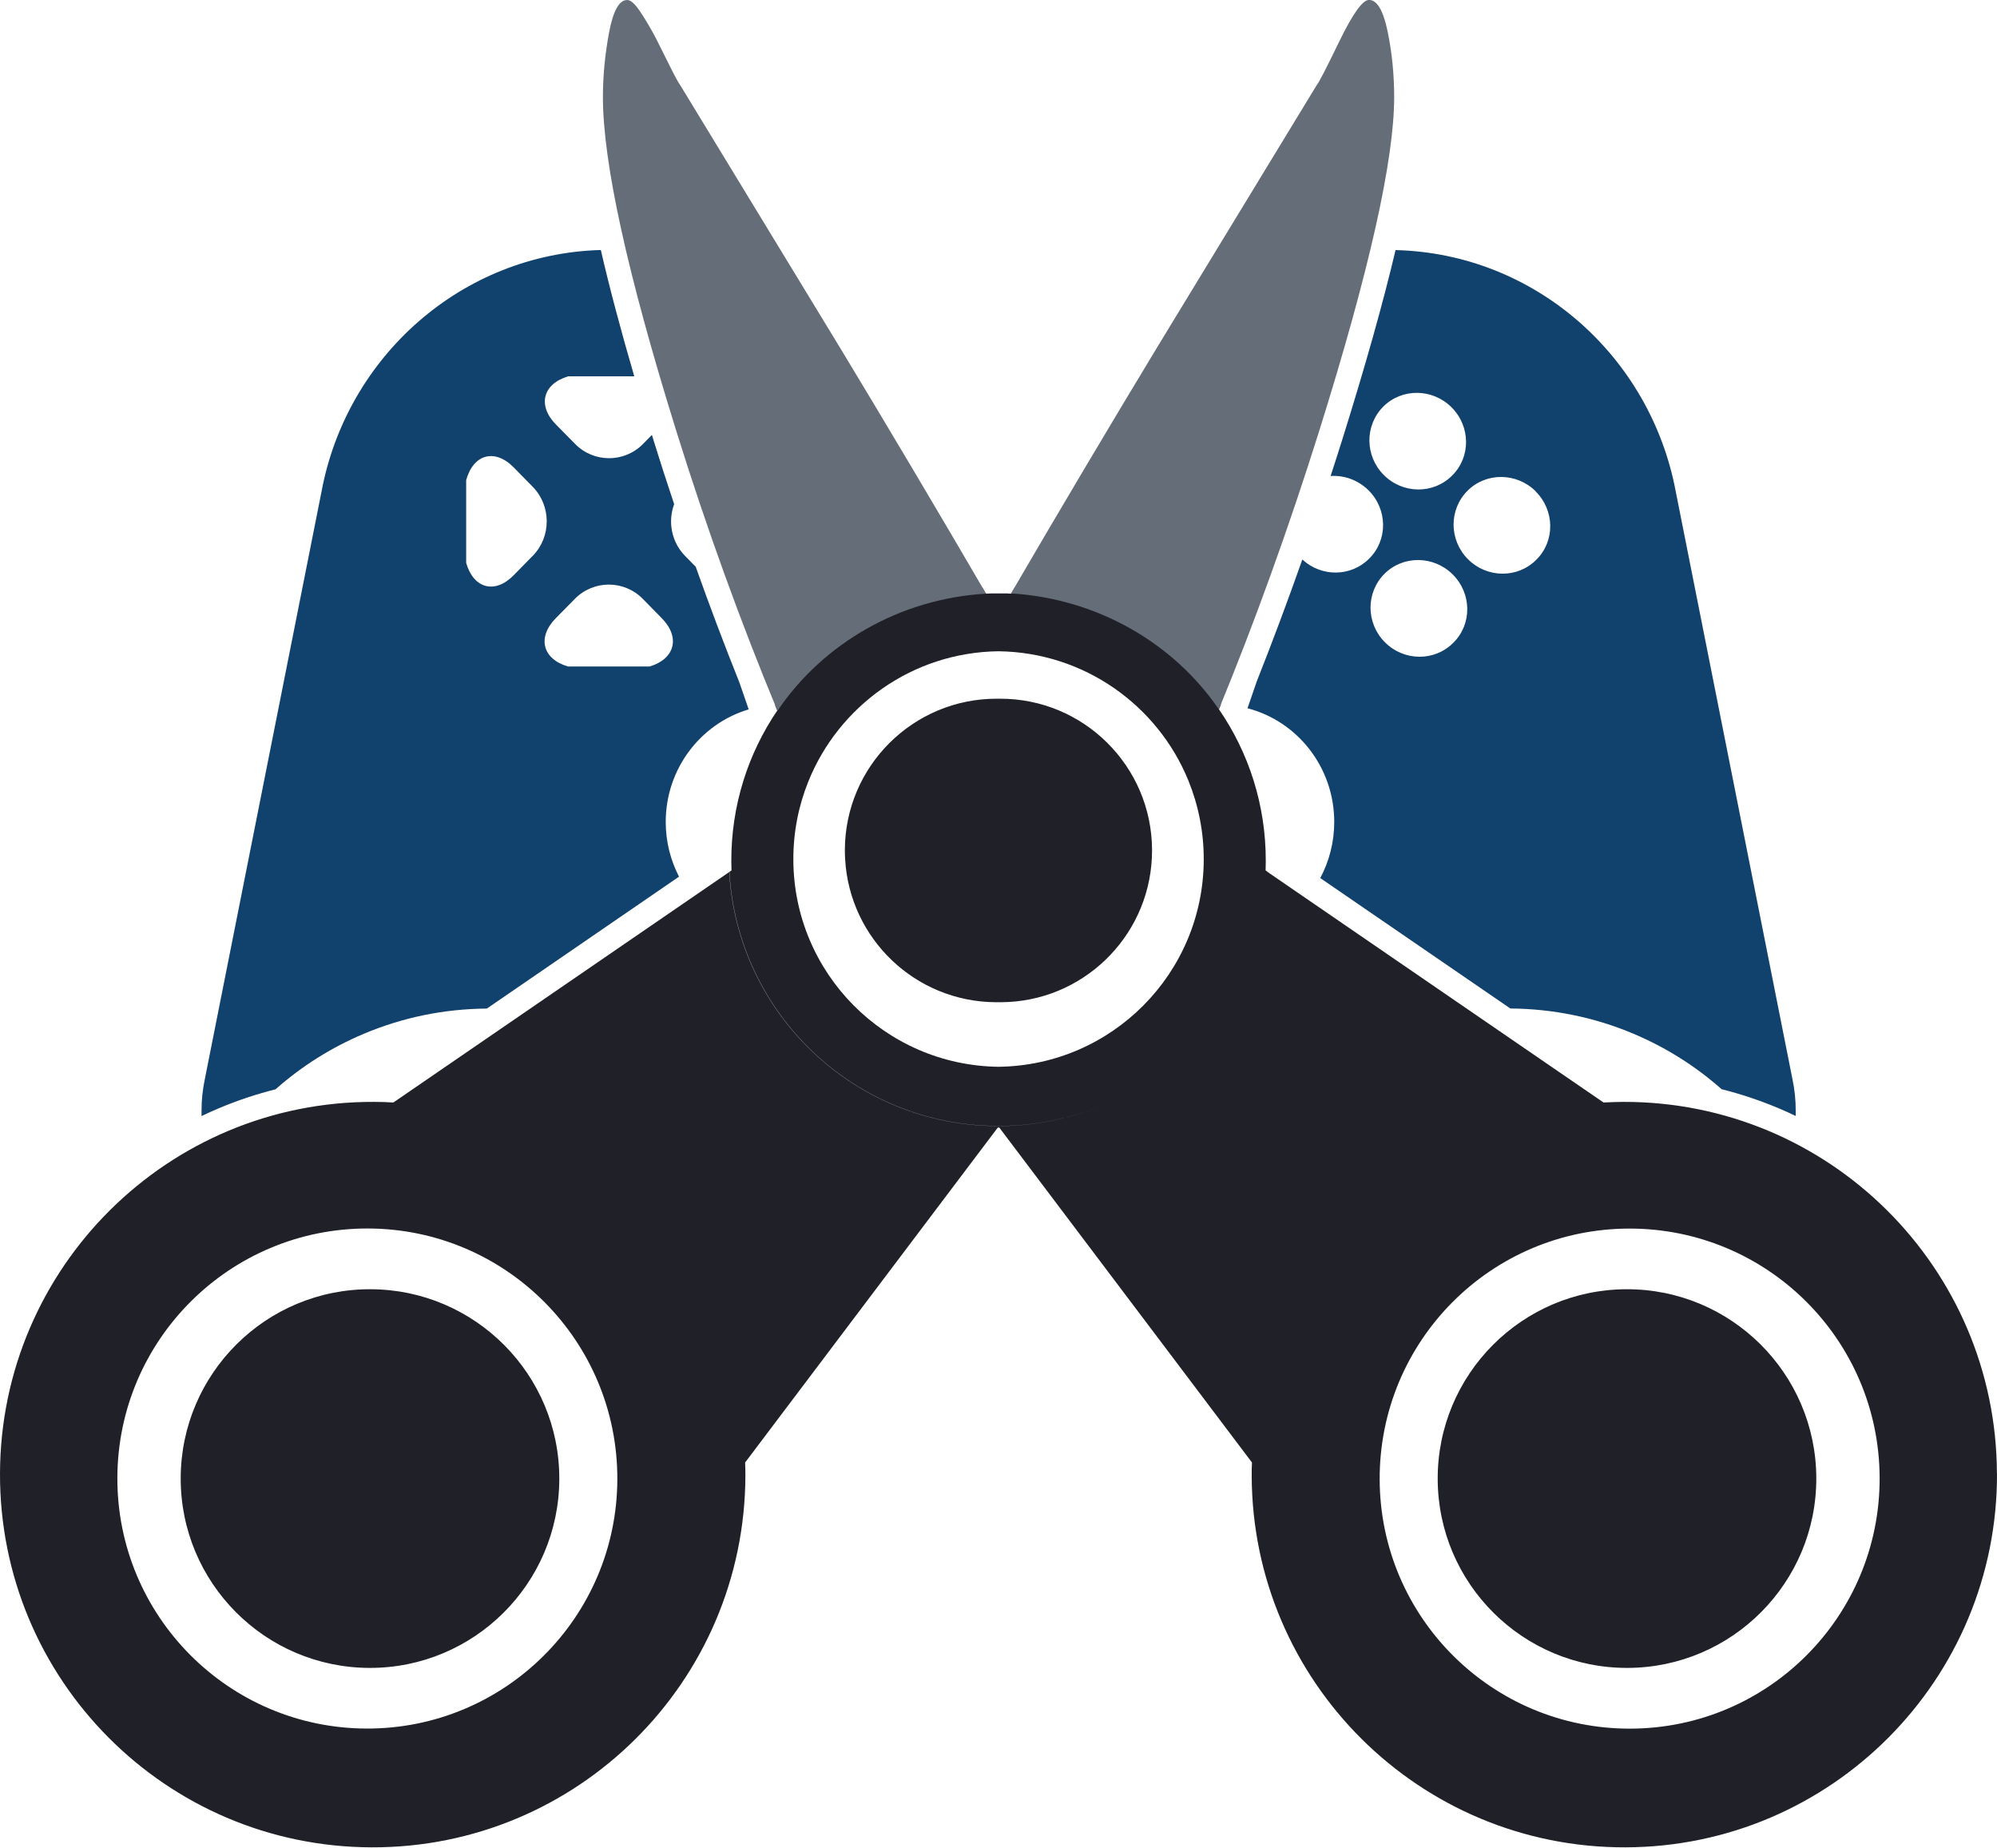
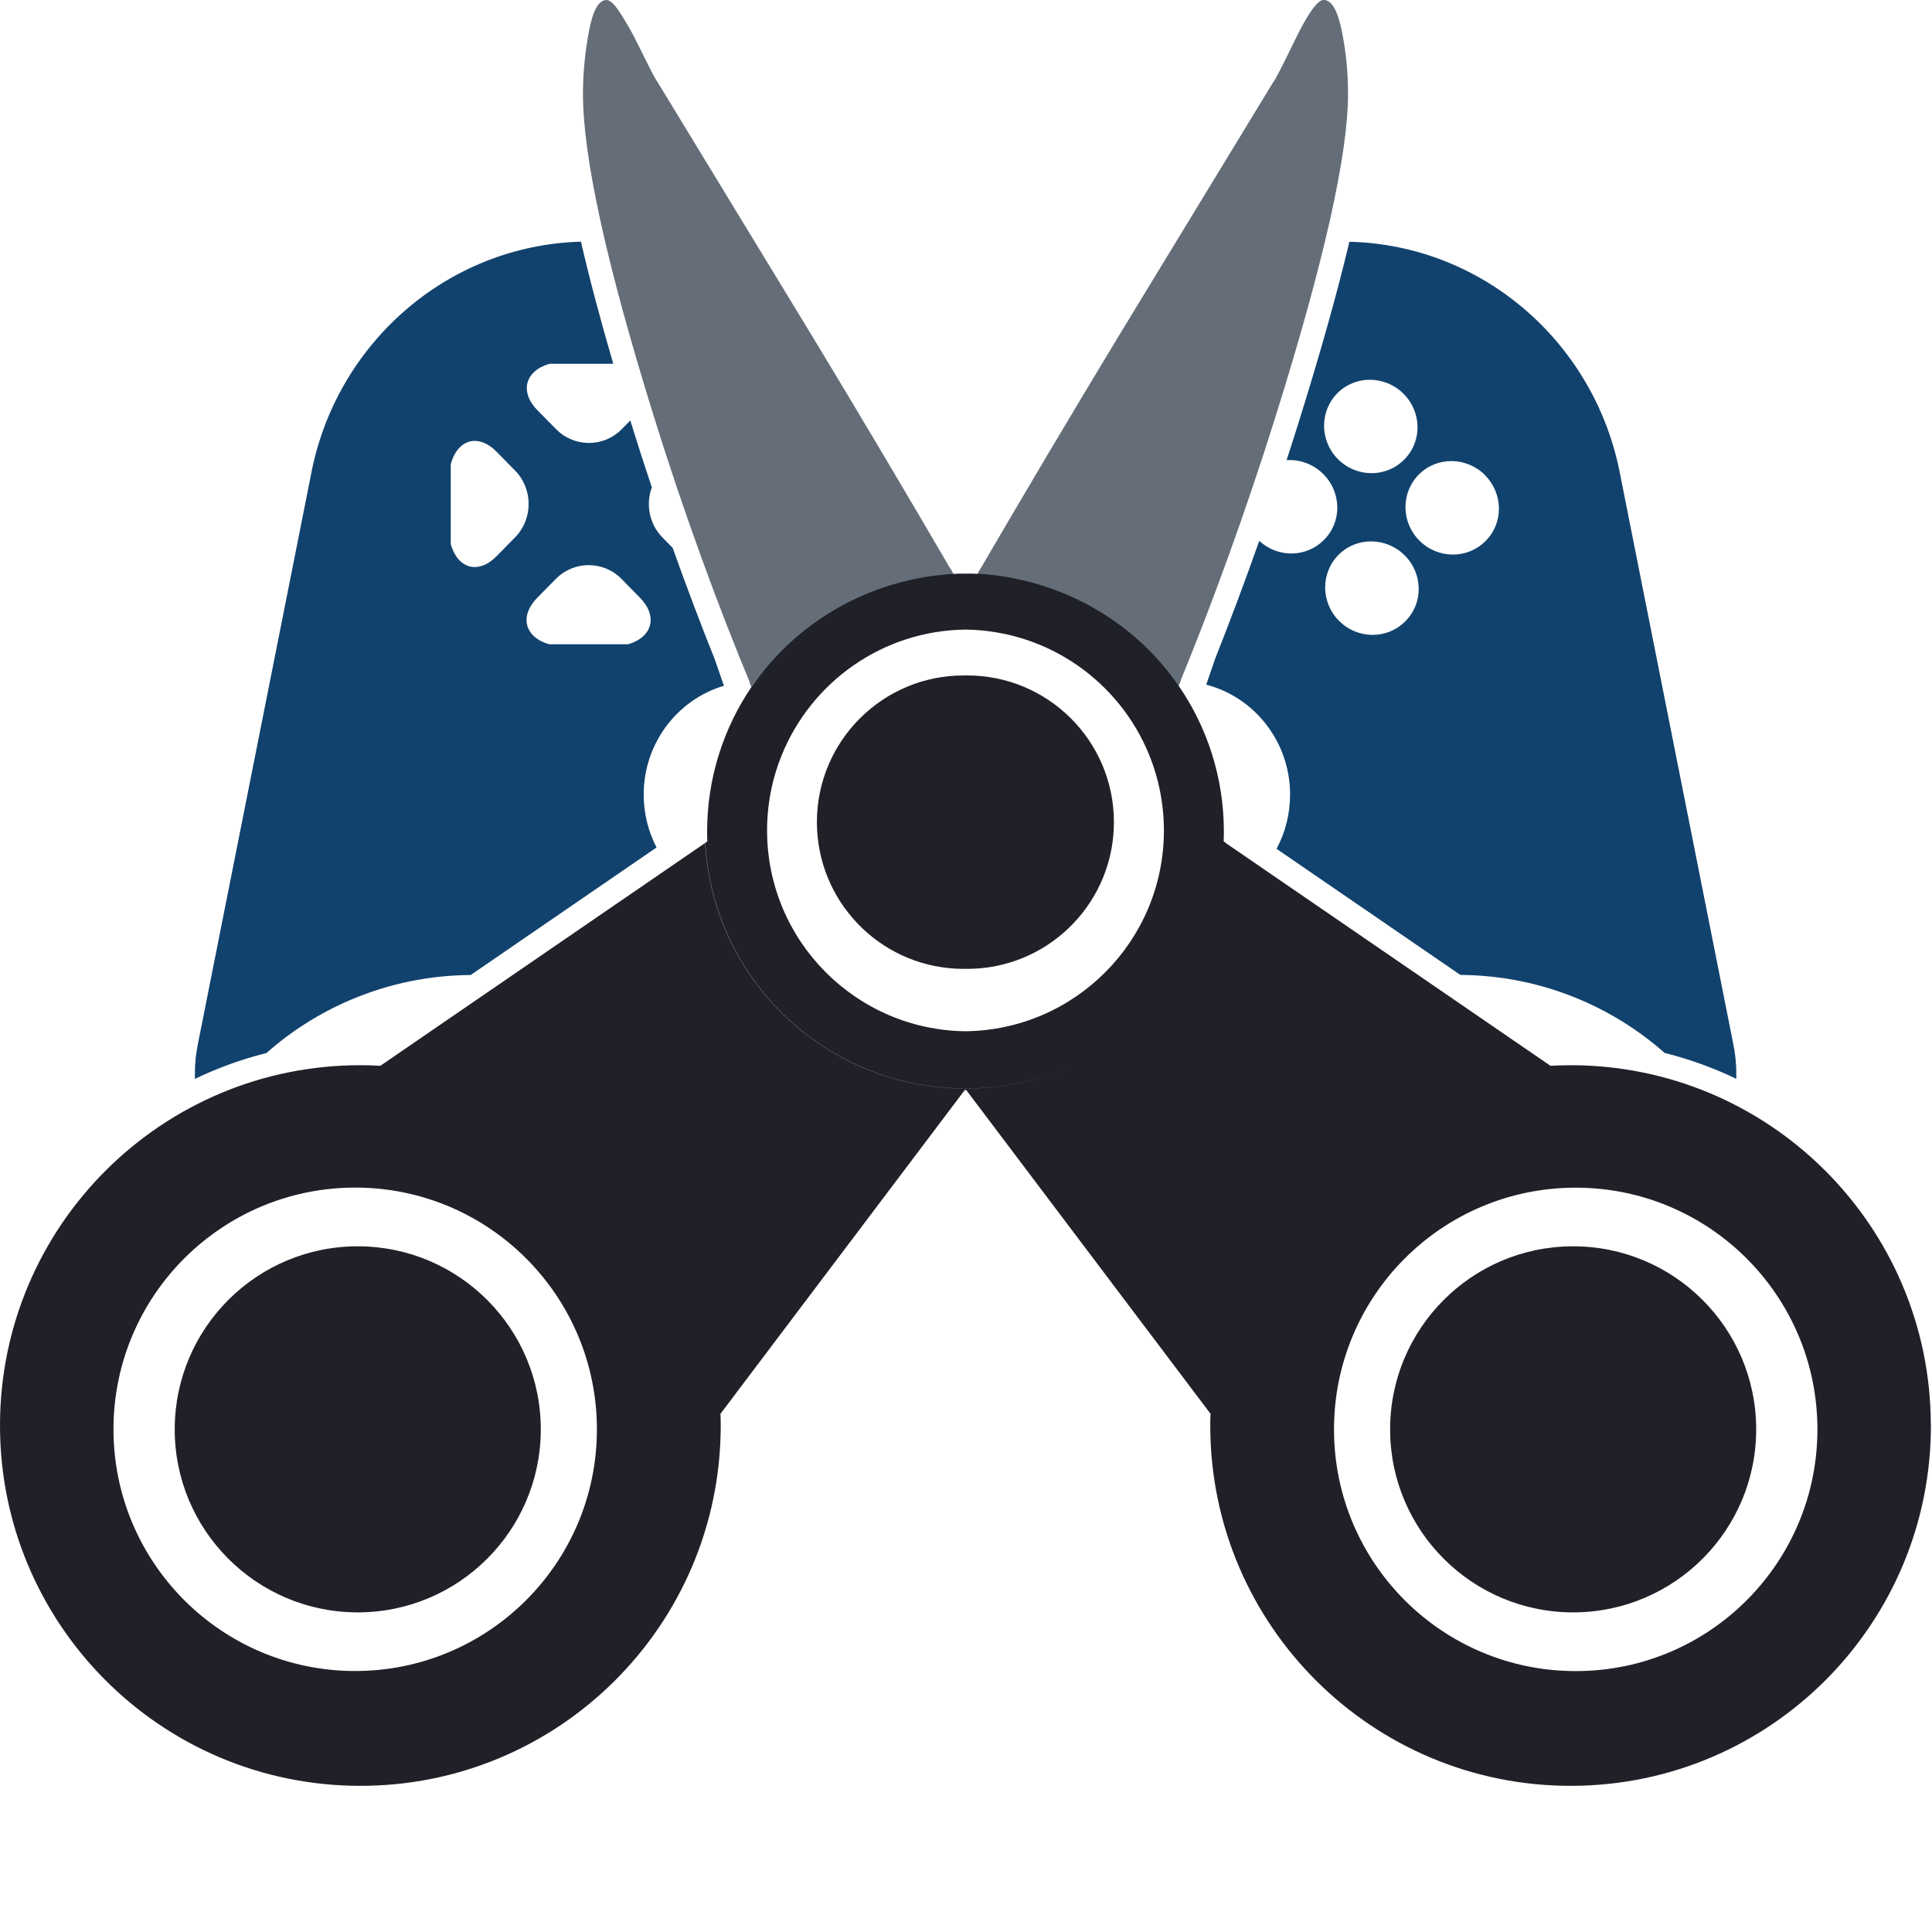
- <svg xmlns="http://www.w3.org/2000/svg" id="Layer_2" viewBox="0 0 229.87 212.6">
+ <svg xmlns="http://www.w3.org/2000/svg" id="Layer_2" viewBox="0 0 230 230">
  <defs>
    <style>.cls-1{fill:#11426d;}.cls-2{fill:#656e78;}.cls-3{fill:#202128;}</style>
  </defs>
  <g id="Layer_1-2">
    <path class="cls-3" d="M209.07,170.09c.04,12.03-9.69,21.82-21.72,21.86s-21.82-9.69-21.86-21.72c-.04-12.03,9.69-21.82,21.72-21.86,12.03-.04,21.82,9.69,21.86,21.72ZM42.66,148.37c-12.03-.04-21.82,9.69-21.86,21.72-.04,12.03,9.69,21.82,21.72,21.86s21.82-9.69,21.86-21.72c.04-12.03-9.69-21.82-21.72-21.86ZM229.87,169.57c.08,23.69-19.07,42.96-42.76,43.03s-42.96-19.07-43.03-42.76c0-.51,0-1.03.03-1.53l-29.08-38.54s-.06,0-.09,0-.06,0-.09,0l-29.08,38.54c.02.51.03,1.02.03,1.53-.07,23.69-19.34,42.84-43.03,42.76C19.07,212.53-.07,193.26,0,169.57s19.34-42.84,43.03-42.76c.75,0,1.51.02,2.25.07l38.92-26.7-.26.18c.93,16.3,14.44,29.23,30.97,29.23s30.06-12.95,30.97-29.26l-.22-.15,38.92,26.7c.75-.04,1.5-.06,2.25-.07,23.69-.07,42.96,19.07,43.03,42.76ZM71.06,170.25c.05-15.89-12.79-28.82-28.68-28.87-15.89-.05-28.82,12.79-28.87,28.68-.05,15.89,12.79,28.82,28.68,28.87,15.89.05,28.82-12.79,28.87-28.68ZM216.36,170.07c-.05-15.89-12.97-28.73-28.87-28.68s-28.73,12.97-28.68,28.87c.05,15.89,12.97,28.73,28.87,28.68s28.73-12.97,28.68-28.87ZM114.66,115.34c.09,0,.18,0,.27,0,.09,0,.18,0,.27,0,9.35-.03,16.97-7.41,17.39-16.65.01-.29.02-.58.02-.87-.03-9.64-7.87-17.44-17.52-17.41-.05,0-.11,0-.16,0-.05,0-.11,0-.16,0-9.64-.03-17.49,7.76-17.52,17.41,0,.35.01.7.03,1.04.51,9.16,8.08,16.45,17.38,16.48ZM83.94,100.35l.26-.18c-.01-.35-.02-.7-.02-1.05-.02-6.43,1.93-12.4,5.29-17.35-.08-.2-.17-.41-.25-.61,5.25-7.75,13.92-12.99,23.84-13.57.14.24.28.48.42.72.07,0,.15,0,.23,0,.15,0,.3-.01.45-.02.12,0,.25,0,.37,0,.1,0,.2,0,.31,0,.03,0,.07,0,.1,0s.07,0,.1,0c.1,0,.2,0,.31,0,.12,0,.25,0,.37,0,.15,0,.3,0,.45.02.08,0,.15,0,.23,0,.14-.24.28-.48.42-.72,9.86.6,18.47,5.79,23.72,13.47-.08.19-.16.38-.23.57,3.42,4.97,5.41,11,5.39,17.49,0,.35-.01.7-.02,1.05l.22.15c-.92,16.31-14.43,29.26-30.97,29.26s-30.04-12.93-30.97-29.23ZM91.32,98.94c.04,13.08,10.58,23.67,23.62,23.83,13.04-.16,23.58-10.75,23.62-23.83.01-3.23-.63-6.32-1.78-9.14-3.53-8.62-11.96-14.72-21.84-14.85-9.93.12-18.4,6.3-21.9,15-1.12,2.78-1.73,5.81-1.72,8.99Z" />
    <path class="cls-2" d="M89.48,81.77c-4.12-9.9-8.17-21.03-11.64-32.19-5.63-18.08-8.44-30.87-8.44-38.4,0-2.4.23-4.86.7-7.39.47-2.53,1.16-3.79,2.1-3.79.4,0,.9.45,1.5,1.35.6.9,1.2,1.91,1.8,3.05l1.7,3.4c.53,1.07.9,1.73,1.1,2l18.48,30.36c5.49,9.07,11.34,18.93,16.72,28.16-9.92.58-18.75,5.72-24,13.47ZM140.3,81.63c4.02-9.75,8.02-20.79,11.54-32,5.76-18.38,8.64-31.19,8.64-38.45,0-2.6-.25-5.11-.75-7.54-.5-2.43-1.22-3.65-2.15-3.65-.73,0-1.86,1.58-3.4,4.74-1.53,3.16-2.4,4.84-2.6,5.04l-18.48,30.36c-5.49,9.07-11.34,18.93-16.72,28.16,9.86.6,18.65,5.65,23.91,13.33Z" />
    <path class="cls-1" d="M153.16,54.78c1.56-.1,3.16.45,4.37,1.65,2.2,2.19,2.24,5.72.07,7.86-2.1,2.11-5.49,2.13-7.69.1-1.69,4.79-3.45,9.49-5.24,14.01-.35,1.04-.71,2.07-1.07,3.1,0,0,0,0,0,.01,5.74,1.49,9.98,6.79,9.98,13.08,0,2.34-.58,4.54-1.61,6.46l21.88,15.01c4.91.04,9.68,1.01,14.18,2.91,3.72,1.57,7.12,3.71,10.14,6.38,2.24.56,4.43,1.3,6.58,2.2.66.28,1.31.57,1.95.88,0-.19.01-.38,0-.58.01-1.27-.13-2.49-.38-3.68l-13.43-67.61c-2.92-15.57-16.19-27.38-32.25-27.78-1.44,6.09-3.47,13.3-6.1,21.7-.45,1.44-.91,2.87-1.38,4.31ZM167.28,73.98c-2.15,2.16-5.67,2.13-7.86-.06h0c-2.19-2.19-2.22-5.71-.06-7.88,2.15-2.15,5.67-2.11,7.86.07,2.2,2.19,2.24,5.72.07,7.86ZM176.77,56.56c2.2,2.19,2.24,5.72.07,7.86-2.15,2.16-5.67,2.13-7.86-.06-2.19-2.19-2.22-5.71-.06-7.88,2.15-2.15,5.67-2.11,7.86.07ZM159.22,46.8c2.15-2.15,5.67-2.11,7.86.07,2.2,2.19,2.24,5.72.07,7.86-2.15,2.16-5.67,2.13-7.86-.06-2.19-2.19-2.22-5.71-.06-7.88ZM31.72,125.36c3.02-2.67,6.42-4.81,10.14-6.38,4.5-1.9,9.26-2.87,14.18-2.91l22.12-15.18c-.97-1.88-1.53-4.02-1.53-6.29,0-6.14,4.03-11.32,9.55-12.96-.36-1.03-.72-2.06-1.07-3.1-1.73-4.32-3.42-8.79-5.03-13.32l-1.22-1.24c-1.58-1.61-2-3.95-1.26-5.96-.85-2.53-1.67-5.07-2.45-7.6-.04-.12-.08-.25-.11-.37l-1.02,1.04c-2.15,2.19-5.67,2.19-7.82,0l-2.2-2.23c-2.16-2.18-1.53-4.69,1.41-5.55h7.6c-1.58-5.41-2.86-10.24-3.85-14.54-16.02.45-29.25,12.26-32.15,27.8l-13.43,67.61c-.25,1.19-.39,2.42-.38,3.69,0,.19,0,.38,0,.57.64-.31,1.29-.6,1.95-.88,2.15-.91,4.34-1.64,6.58-2.2ZM66.17,68.92c2.15-2.19,5.67-2.19,7.82,0l2.19,2.23c2.15,2.19,1.52,4.68-1.4,5.55h-9.41c-2.93-.86-3.56-3.35-1.4-5.55l2.2-2.23ZM53.67,55.22c.84-2.98,3.31-3.62,5.46-1.43l2.19,2.23c2.15,2.19,2.15,5.77,0,7.95l-2.19,2.23c-2.15,2.2-4.62,1.55-5.47-1.42v-9.56Z" />
  </g>
</svg>
